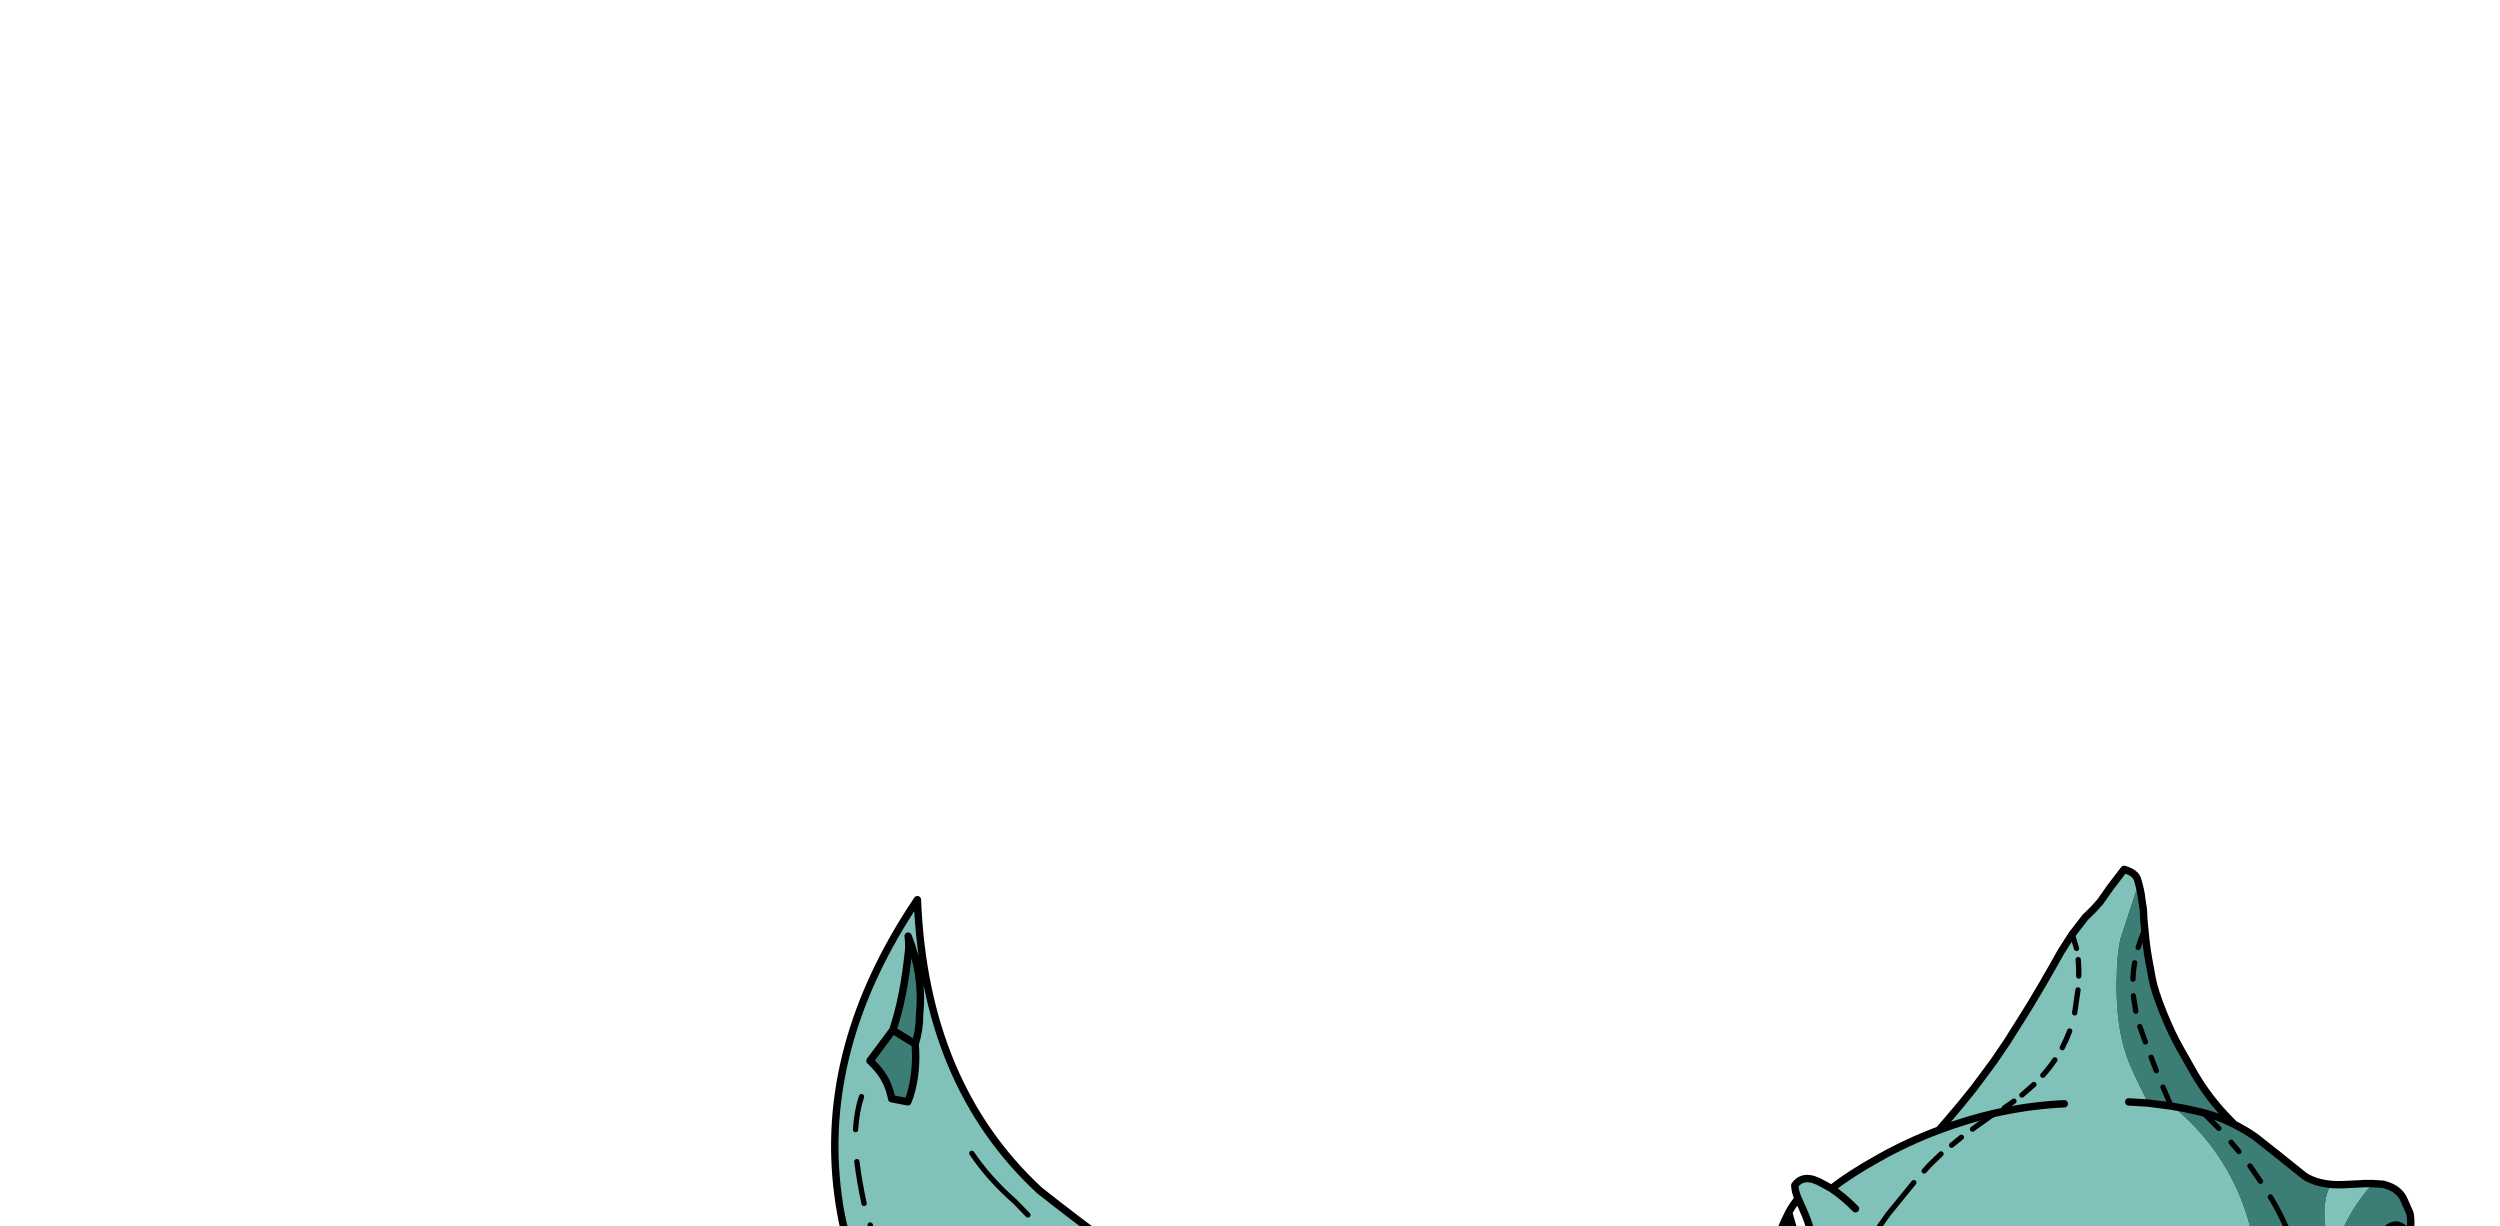
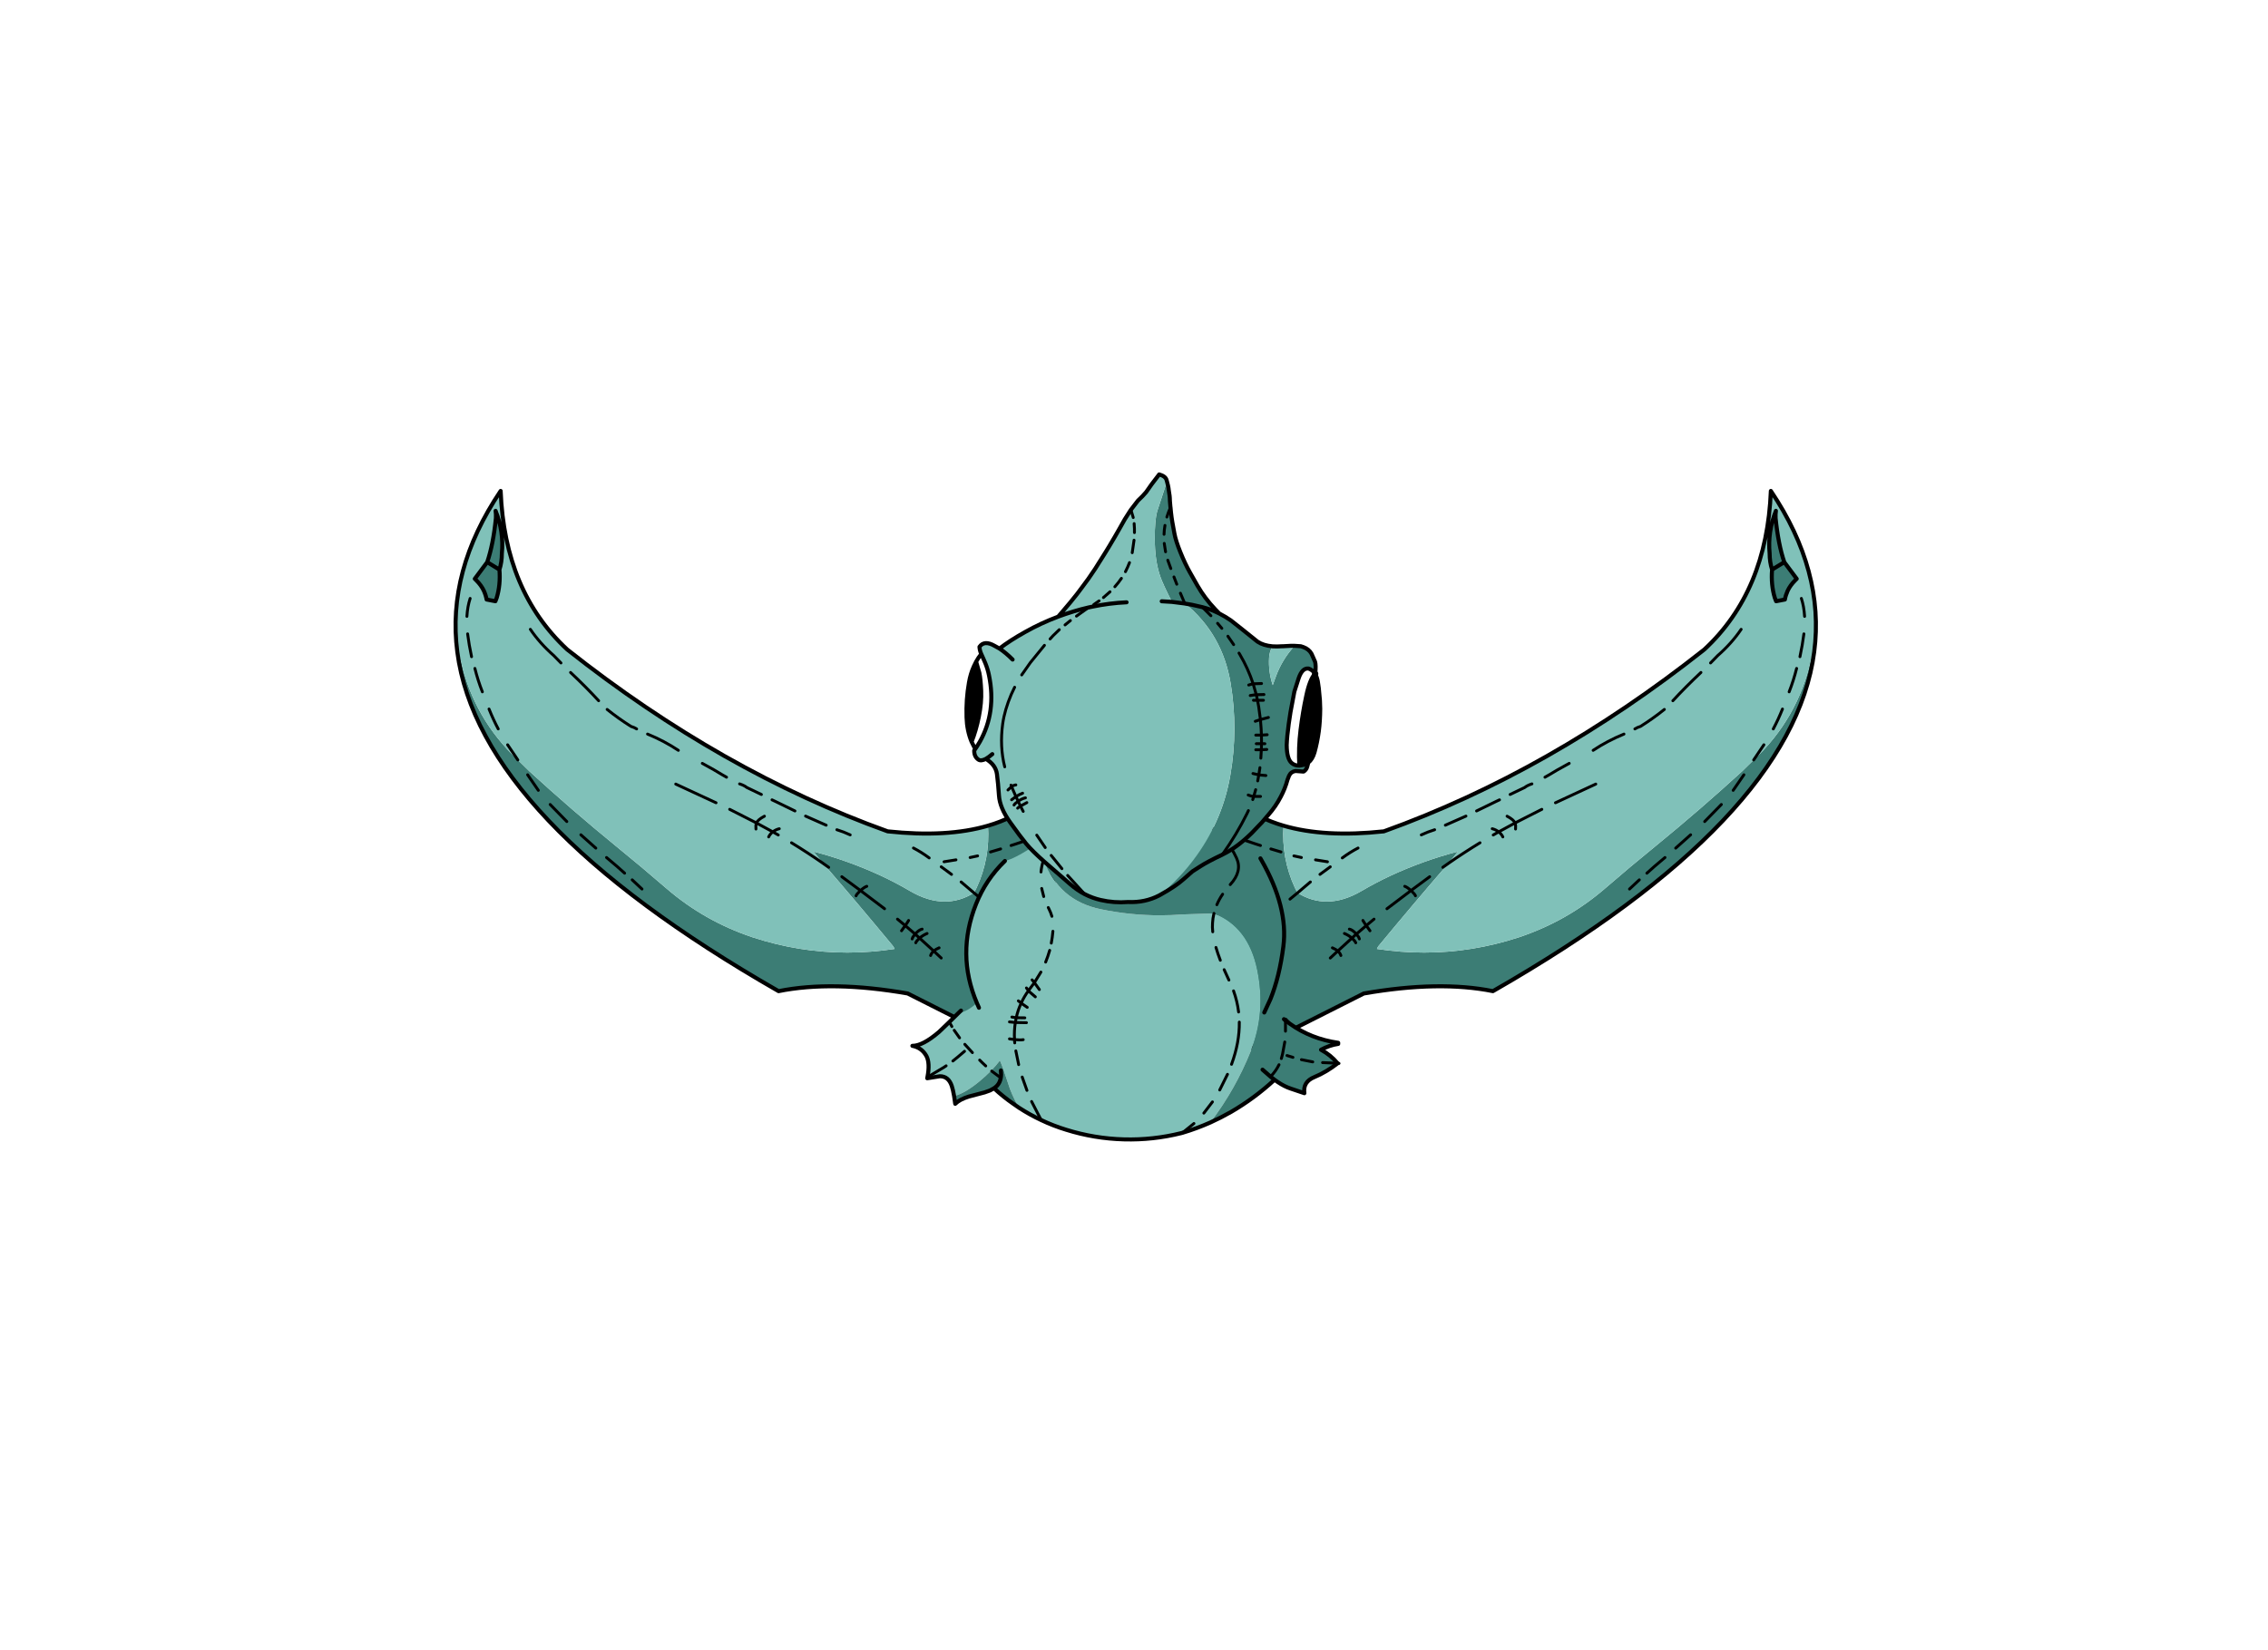
- <svg width="11000px" height="8000px" style="fill-rule: evenodd; pointer-events: none; -moz-user-select: none; width: 100%; height: 100%;" color-interpolation-filters="sRGB">
+ <svg xmlns="http://www.w3.org/2000/svg" version="1.1" viewBox="0 0 11000 8000">
  <g enable-background="new">
    <g>
      <g>
        <g transform="matrix(-0.4899902 0 0 0.4899902 6058 4552)">
          <g>
            <path fill-opacity="1.000" fill="rgb(60,125,117)" d="M -5215 -4233 Q -5210 -4200 -5212 -4161 Q -5238 -3901 -5298 -3725 L -5421 -3560 L -5405 -3544 Q -5356 -3495 -5331 -3441 Q -5311 -3396 -5304 -3355 L -5217 -3338 L -5204 -3372 Q -5165 -3501 -5177 -3651 Q -5153 -3726 -5153 -3811 Q -5132 -4025 -5215 -4233 Z M -5594 -2836 Q -5378 -1176 -2414 522 Q -2175 474 -1891 474 Q -1546 474 -1136 545 L -44 1096 Q 645 -11 84 -1327 L 84 -1327 Q -95 -1188 -341 -1116 Q -320 -792 -453 -503 L -480 -451 Q -619 -365 -769 -365 Q -935 -365 -1114 -470 Q -1257 -554 -1408 -624 Q -1729 -772 -2068 -860 L -2068 -860 L -1973 -743 Q -1623 -338 -1285 71 Q -1273 85 -1266 104 Q -1502 140 -1734 140 Q -2211 140 -2674 -12 Q -3150 -172 -3523 -494 Q -3769 -707 -4025 -915 Q -4465 -1274 -4883 -1657 L -4995 -1767 Q -5428 -2173 -5559 -2748 Q -5570 -2794 -5594 -2836 Z">

</path>
            <path fill-opacity="1.000" fill="rgb(128,193,185)" d="M -5215 -4233 Q -5132 -4025 -5153 -3811 Q -5153 -3726 -5177 -3651 Q -5165 -3501 -5204 -3372 L -5217 -3338 L -5304 -3355 Q -5311 -3396 -5331 -3441 Q -5356 -3495 -5405 -3544 L -5421 -3560 L -5298 -3725 Q -5238 -3901 -5212 -4161 Q -5210 -4200 -5215 -4233 Z M -5165 -4430 Q -5699 -3636 -5594 -2836 Q -5570 -2794 -5559 -2748 Q -5428 -2173 -4995 -1767 L -4883 -1657 Q -4465 -1274 -4025 -915 Q -3769 -707 -3523 -494 Q -3150 -172 -2674 -12 Q -2211 140 -1734 140 Q -1502 140 -1266 104 Q -1273 85 -1285 71 Q -1623 -338 -1973 -743 L -2068 -860 L -2068 -860 Q -1729 -772 -1408 -624 Q -1257 -554 -1114 -470 Q -935 -365 -769 -365 Q -619 -365 -480 -451 L -453 -503 Q -320 -792 -341 -1116 L -341 -1116 Q -606 -1038 -949 -1038 Q -1131 -1038 -1334 -1060 Q -2975 -1649 -4506 -2860 Q -5126 -3435 -5165 -4430 Z">

</path>
            <path fill="none" stroke-opacity="1.000" stroke="rgb(0,0,0)" stroke-linejoin="round" stroke-linecap="round" stroke-width="40" d="M -5215 -4233 Q -5132 -4025 -5153 -3811 Q -5153 -3726 -5177 -3651 Q -5165 -3501 -5204 -3372 L -5217 -3338 L -5304 -3355 Q -5311 -3396 -5331 -3441 Q -5356 -3495 -5405 -3544 L -5421 -3560 L -5298 -3725 Q -5238 -3901 -5212 -4161 Q -5210 -4200 -5215 -4233 Z M -5177 -3651 L -5298 -3725 M -5594 -2836 Q -5378 -1176 -2414 522 Q -1884 415 -1136 545 L -44 1096 Q 645 -11 84 -1327 Q -95 -1188 -341 -1116 Q -747 -997 -1334 -1060 Q -2975 -1649 -4506 -2860 Q -5126 -3435 -5165 -4430 Q -5699 -3636 -5594 -2836 Z">

</path>
            <path fill="none" stroke-opacity="1.000" stroke="rgb(0,0,0)" stroke-linejoin="round" stroke-linecap="round" stroke-width="28.572" d="M -4568 -2727 L -4639 -2800 Q -4778 -2922 -4871 -3060 M -4195 -2353 Q -4314 -2483 -4473 -2633 M -3819 -2074 Q -3842 -2089 -3875 -2099 Q -3999 -2177 -4111 -2267 M -5467 -3366 Q -5493 -3287 -5499 -3188 M -5280 -2271 Q -5238 -2166 -5189 -2074 M -5420 -2673 Q -5390 -2553 -5346 -2441 M -480 -451 L -405 -389 M -5492 -3015 Q -5478 -2905 -5453 -2789 M -5096 -1917 L -4995 -1767 M -4675 -1326 L -4510 -1157 M -3863 -580 L -3766 -489 M -4117 -801 L -4013 -713 L -3938 -646 M -4371 -1026 L -4223 -894 M -4898 -1620 L -4792 -1466 M -3406 -1862 Q -3547 -1956 -3711 -2023 M -1943 -1121 L -2147 -1211 M -1705 -1025 Q -1771 -1056 -1837 -1076 M -2584 -1425 L -2728 -1494 Q -2754 -1515 -2800 -1530 M -2929 -1596 L -2973 -1621 Q -3036 -1661 -3169 -1733 M -2252 -1262 L -2447 -1357 L -2479 -1372 M -2898 -1278 L -2666 -1160 L -2633 -1143 Q -2619 -1176 -2554 -1210 M -2512 -1005 Q -2500 -1031 -2475 -1052 L -2471 -1055 L -2633 -1143 L -2635 -1137 Q -2641 -1118 -2638 -1083 M -2286 -947 Q -2124 -848 -1973 -743 M -480 -451 L -607 -559 M -1973 -743 L -1972 -742 L -1918 -704 M -2407 -1086 Q -2443 -1077 -2471 -1055 L -2417 -1024 M -923 -797 Q -1000 -854 -1079 -895 M -1647 -422 Q -1643 -436 -1608 -470 L -1603 -474 L -1788 -611 M -1541 -516 Q -1567 -507 -1603 -474 L -1365 -294 M -1092 5 L -1085 -13 L -1062 -43 L -1160 -127 L -1170 -114 L -1183 -96 L -1197 -76 M -1056 43 Q -1049 25 -1024 2 L -1018 -3 L -1062 -43 L -1057 -49 Q -1021 -87 -993 -92 M -1237 -191 L -1160 -127 Q -1138 -158 -1127 -178 M -944 -49 Q -987 -31 -1018 -3 L -878 125 Q -857 106 -825 93 M 103 -992 L -69 -934 L -113 -920 M -216 -886 L -316 -856 M -444 -817 L -518 -801 M -658 -778 L -776 -759 M -702 -634 L -804 -709 M -113 -150 Q -190 -221 -282 -292 M -3432 -1528 L -3033 -1343 M -804 194 L -878 125 Q -901 144 -909 169">

</path>
          </g>
        </g>
        <g transform="matrix(0.4899902 0 0 0.4899902 4959 4552)">
          <g>
            <path fill-opacity="1.000" fill="rgb(60,125,117)" d="M -5215 -4233 Q -5210 -4200 -5212 -4161 Q -5238 -3901 -5298 -3725 L -5421 -3560 L -5405 -3544 Q -5356 -3495 -5331 -3441 Q -5311 -3396 -5304 -3355 L -5217 -3338 L -5204 -3372 Q -5165 -3501 -5177 -3651 Q -5153 -3726 -5153 -3811 Q -5132 -4025 -5215 -4233 Z M -5594 -2836 Q -5378 -1176 -2414 522 Q -2175 474 -1891 474 Q -1546 474 -1136 545 L -44 1096 Q 645 -11 84 -1327 L 84 -1327 Q -95 -1188 -341 -1116 Q -320 -792 -453 -503 L -480 -451 Q -619 -365 -769 -365 Q -935 -365 -1114 -470 Q -1257 -554 -1408 -624 Q -1729 -772 -2068 -860 L -2068 -860 L -1973 -743 Q -1623 -338 -1285 71 Q -1273 85 -1266 104 Q -1502 140 -1734 140 Q -2211 140 -2674 -12 Q -3150 -172 -3523 -494 Q -3769 -707 -4025 -915 Q -4465 -1274 -4883 -1657 L -4995 -1767 Q -5428 -2173 -5559 -2748 Q -5570 -2794 -5594 -2836 Z">

</path>
            <path fill-opacity="1.000" fill="rgb(128,193,185)" d="M -5215 -4233 Q -5132 -4025 -5153 -3811 Q -5153 -3726 -5177 -3651 Q -5165 -3501 -5204 -3372 L -5217 -3338 L -5304 -3355 Q -5311 -3396 -5331 -3441 Q -5356 -3495 -5405 -3544 L -5421 -3560 L -5298 -3725 Q -5238 -3901 -5212 -4161 Q -5210 -4200 -5215 -4233 Z M -5165 -4430 Q -5699 -3636 -5594 -2836 Q -5570 -2794 -5559 -2748 Q -5428 -2173 -4995 -1767 L -4883 -1657 Q -4465 -1274 -4025 -915 Q -3769 -707 -3523 -494 Q -3150 -172 -2674 -12 Q -2211 140 -1734 140 Q -1502 140 -1266 104 Q -1273 85 -1285 71 Q -1623 -338 -1973 -743 L -2068 -860 L -2068 -860 Q -1729 -772 -1408 -624 Q -1257 -554 -1114 -470 Q -935 -365 -769 -365 Q -619 -365 -480 -451 L -453 -503 Q -320 -792 -341 -1116 L -341 -1116 Q -606 -1038 -949 -1038 Q -1131 -1038 -1334 -1060 Q -2975 -1649 -4506 -2860 Q -5126 -3435 -5165 -4430 Z">

</path>
            <path fill="none" stroke-opacity="1.000" stroke="rgb(0,0,0)" stroke-linejoin="round" stroke-linecap="round" stroke-width="40" d="M -5215 -4233 Q -5132 -4025 -5153 -3811 Q -5153 -3726 -5177 -3651 Q -5165 -3501 -5204 -3372 L -5217 -3338 L -5304 -3355 Q -5311 -3396 -5331 -3441 Q -5356 -3495 -5405 -3544 L -5421 -3560 L -5298 -3725 Q -5238 -3901 -5212 -4161 Q -5210 -4200 -5215 -4233 Z M -5177 -3651 L -5298 -3725 M -5594 -2836 Q -5378 -1176 -2414 522 Q -1884 415 -1136 545 L -44 1096 Q 645 -11 84 -1327 Q -95 -1188 -341 -1116 Q -747 -997 -1334 -1060 Q -2975 -1649 -4506 -2860 Q -5126 -3435 -5165 -4430 Q -5699 -3636 -5594 -2836 Z">

</path>
            <path fill="none" stroke-opacity="1.000" stroke="rgb(0,0,0)" stroke-linejoin="round" stroke-linecap="round" stroke-width="28.572" d="M -4568 -2727 L -4639 -2800 Q -4778 -2922 -4871 -3060 M -4195 -2353 Q -4314 -2483 -4473 -2633 M -3819 -2074 Q -3842 -2089 -3875 -2099 Q -3999 -2177 -4111 -2267 M -5467 -3366 Q -5493 -3287 -5499 -3188 M -5280 -2271 Q -5238 -2166 -5189 -2074 M -5420 -2673 Q -5390 -2553 -5346 -2441 M -480 -451 L -405 -389 M -5492 -3015 Q -5478 -2905 -5453 -2789 M -5096 -1917 L -4995 -1767 M -4675 -1326 L -4510 -1157 M -3863 -580 L -3766 -489 M -4117 -801 L -4013 -713 L -3938 -646 M -4371 -1026 L -4223 -894 M -4898 -1620 L -4792 -1466 M -3406 -1862 Q -3547 -1956 -3711 -2023 M -1943 -1121 L -2147 -1211 M -1705 -1025 Q -1771 -1056 -1837 -1076 M -2584 -1425 L -2728 -1494 Q -2754 -1515 -2800 -1530 M -2929 -1596 L -2973 -1621 Q -3036 -1661 -3169 -1733 M -2252 -1262 L -2447 -1357 L -2479 -1372 M -2898 -1278 L -2666 -1160 L -2633 -1143 Q -2619 -1176 -2554 -1210 M -2512 -1005 Q -2500 -1031 -2475 -1052 L -2471 -1055 L -2633 -1143 L -2635 -1137 Q -2641 -1118 -2638 -1083 M -2286 -947 Q -2124 -848 -1973 -743 M -480 -451 L -607 -559 M -1973 -743 L -1972 -742 L -1918 -704 M -2407 -1086 Q -2443 -1077 -2471 -1055 L -2417 -1024 M -923 -797 Q -1000 -854 -1079 -895 M -1647 -422 Q -1643 -436 -1608 -470 L -1603 -474 L -1788 -611 M -1541 -516 Q -1567 -507 -1603 -474 L -1365 -294 M -1092 5 L -1085 -13 L -1062 -43 L -1160 -127 L -1170 -114 L -1183 -96 L -1197 -76 M -1056 43 Q -1049 25 -1024 2 L -1018 -3 L -1062 -43 L -1057 -49 Q -1021 -87 -993 -92 M -1237 -191 L -1160 -127 Q -1138 -158 -1127 -178 M -944 -49 Q -987 -31 -1018 -3 L -878 125 Q -857 106 -825 93 M 103 -992 L -69 -934 L -113 -920 M -216 -886 L -316 -856 M -444 -817 L -518 -801 M -658 -778 L -776 -759 M -702 -634 L -804 -709 M -113 -150 Q -190 -221 -282 -292 M -3432 -1528 L -3033 -1343 M -804 194 L -878 125 Q -901 144 -909 169">

</path>
          </g>
        </g>
        <g transform="matrix(0.4899902 0 0 0.4899902 5460 4729)">
          <g>
            <path fill-opacity="1.000" fill="rgb(128,193,185)" d="M -512 -1437 Q -579 -1437 -654 -1411 Q -751 -1378 -879 -1295 Q -1015 -1206 -1088 -1170 Q -1143 -1142 -1189 -1130 L -1196 -1128 Q -1385 -946 -1482 -701 Q -1679 -206 -1474 277 Q -1522 322 -1570 348 Q -1612 370 -1662 383 L -1746 466 L -1848 564 Q -2009 702 -2111 702 Q -2112 702 -2112 702 L -2112 702 Q -2019 720 -1973 803 Q -1936 873 -1963 1012 L -1965 1023 L -1840 1003 Q -1754 1003 -1722 1100 Q -1710 1136 -1699 1200 Q -1589 1171 -1446 1052 Q -1316 943 -1246 847 Q -1219 904 -1145 1132 Q -1103 1238 -1055 1316 Q -950 1384 -837 1437 Q -717 1494 -589 1533 Q -311 1620 -18 1628 Q 12 1629 41 1629 Q 299 1629 550 1566 L 561 1563 Q 702 1521 837 1461 Q 1086 1133 1238 753 Q 1389 372 1301 -52 Q 1213 -477 873 -609 Q 873 -609 873 -609 L 873 -609 L 566 -599 Q 453 -590 340 -590 Q 43 -590 -246 -650 Q -665 -736 -810 -1139 Q -696 -1326 -507 -1437 Q -509 -1437 -512 -1437 Z">

</path>
            <path fill-opacity="1.000" fill="rgb(60,125,117)" d="M -1246 847 Q -1316 943 -1446 1052 Q -1589 1171 -1699 1200 L -1688 1276 Q -1644 1232 -1553 1204 L -1397 1163 L -1344 1144 L -1304 1122 Q -1214 1206 -1114 1275 L -1055 1316 Q -1103 1238 -1145 1132 Q -1219 904 -1246 847 Z M 203 -1628 Q -170 -1628 -499 -1442 L -507 -1437 Q -696 -1326 -810 -1139 Q -665 -736 -246 -650 Q 44 -590 340 -590 Q 452 -590 566 -599 L 873 -609 Q 1213 -477 1301 -52 Q 1389 372 1238 753 Q 1086 1133 837 1461 Q 941 1414 1041 1357 Q 1275 1221 1473 1038 L 1504 1060 Q 1571 1105 1632 1125 L 1768 1171 Q 1752 1058 1868 1011 Q 1984 963 2097 875 L 2096 874 Q 2028 792 1933 741 Q 2014 696 2103 683 L 2103 672 Q 1833 633 1624 483 L 1581 451 L 1585 439 Q 1461 297 1434 244 L 1432 240 Q 1522 18 1560 -282 Q 1610 -670 1341 -1140 L 1328 -1133 L 1288 -1127 Q 1217 -1127 1135 -1202 Q 1086 -1247 1043 -1255 L 1043 -1255 Q 1043 -1255 1043 -1255 Q 845 -1563 389 -1617 Q 295 -1628 203 -1628 Z">

</path>
            <path fill="none" stroke-opacity="1.000" stroke="rgb(0,0,0)" stroke-linejoin="round" stroke-linecap="round" stroke-width="28.572" d="M 1585 439 L 1624 483 M 2096 874 L 2111 876 M 1043 -1255 Q 1073 -1209 1097 -1156 Q 1156 -1026 1034 -894 M 902 -695 Q 924 -748 959 -799 M 936 -145 Q 910 -213 893 -272 M 861 -427 Q 856 -474 859 -513 Q 861 -560 873 -609 M -810 -1139 L -817 -1127 Q -834 -1074 -839 -1019 M 1043 -1255 Q 845 -1563 389 -1617 Q -89 -1674 -499 -1442 L -507 -1437 Q -696 -1326 -810 -1139 M 1851 861 L 1739 839 M 1655 816 L 1639 811 L 1596 798 M 2096 874 L 1948 868 M 1581 451 L 1585 439 M 1117 367 Q 1104 260 1067 158 M 1540 828 L 1545 810 L 1552 783 L 1574 664 M 1581 451 L 1581 557 M 1047 885 Q 1127 668 1124 467 M 561 1563 L 675 1471 M 1433 1007 Q 1485 954 1517 889 M 930 1139 L 1007 984 M 773 1368 L 858 1257 M 1021 51 L 974 -52 M -812 -776 L -832 -856 M -731 -580 Q -742 -618 -761 -655 L -767 -667 M -793 -127 Q -770 -184 -753 -243 M -737 -315 Q -726 -373 -721 -432 M -927 49 L -904 76 L -840 -28 M -983 129 L -963 156 L -941 126 L -904 76 L -898 85 L -855 145 M -963 156 L -952 168 L -895 217 M -1063 257 L -1035 279 Q -1006 215 -963 156 M -975 321 L -1023 288 L -1035 279 Q -1068 349 -1084 424 L -1078 424 L -999 425 M -1151 465 L -1093 471 L -1084 424 L -1127 417 M -1093 471 L -983 473 M -1386 901 L -1420 869 L -1446 843 M -1518 769 L -1560 723 L -1582 699 L -1593 687 M -1060 888 L -1088 752 M -1093 471 Q -1106 553 -1101 640 L -1094 641 Q -1040 646 -1015 641 M -1099 673 L -1101 640 L -1151 633 M -978 1143 L -1025 1011 M -837 1437 L -932 1253 M -1237 1019 L -1327 952 M -1963 1012 L -1802 916 L -1778 900 M -1645 623 L -1698 548 M -1711 852 L -1663 813 L -1596 756 M -1721 511 L -1746 466">

</path>
            <path fill="none" stroke-opacity="1.000" stroke="rgb(0,0,0)" stroke-linejoin="round" stroke-linecap="round" stroke-width="40" d="M 1333 -1154 L 1341 -1140 Q 1610 -670 1560 -282 Q 1522 18 1432 240 M 1624 483 Q 1833 633 2103 672 L 2103 683 Q 2014 696 1933 741 Q 2028 792 2096 874 M 837 1461 Q 941 1414 1041 1357 Q 1275 1221 1473 1038 L 1433 1007 L 1354 938 M 1473 1038 L 1504 1060 Q 1571 1105 1632 1125 L 1768 1171 Q 1752 1058 1868 1011 Q 1984 963 2097 875 L 2096 874 M 1432 240 L 1371 372 M 1581 451 L 1566 438 M 837 1461 Q 702 1521 561 1563 L 550 1566 Q 270 1636 -18 1628 Q -311 1620 -589 1533 Q -717 1494 -837 1437 Q -950 1384 -1055 1316 L -1114 1275 Q -1214 1206 -1304 1122 L -1344 1144 L -1397 1163 L -1553 1204 Q -1644 1232 -1688 1276 L -1699 1200 Q -1710 1136 -1722 1100 Q -1754 1003 -1840 1003 L -1965 1023 L -1963 1012 Q -1936 873 -1973 803 Q -2019 720 -2112 702 Q -2010 703 -1848 564 L -1746 466 L -1662 383 L -1631 353 M 1624 483 L 1581 451 M -1474 277 Q -1679 -206 -1482 -701 Q -1385 -946 -1196 -1128 M -1453 325 L -1474 277 M -1304 1122 Q -1286 1110 -1273 1096 Q -1245 1065 -1237 1019 Q -1231 986 -1236 946">

</path>
          </g>
        </g>
        <g transform="matrix(0.4899902 0 0 0.4899902 5486 4097)">
          <g>
            <path fill-opacity="1.000" fill="rgb(0,0,0)" d="M -1534 -1811 L -1557 -1764 Q -1590 -1691 -1605 -1604 Q -1635 -1435 -1629 -1260 Q -1625 -1129 -1579 -1018 Q -1535 -1128 -1507 -1267 Q -1479 -1407 -1484 -1523 Q -1489 -1639 -1502 -1700 L -1534 -1811 Z M 1821 -1693 Q 1768 -1636 1734 -1474 Q 1699 -1313 1677 -1134 Q 1655 -956 1665 -782 L 1711 -790 Q 1734 -797 1754 -812 Q 1795 -844 1815 -912 Q 1843 -1011 1858 -1123 Q 1871 -1222 1872 -1345 L 1869 -1429 L 1859 -1536 L 1858 -1548 L 1851 -1596 Q 1846 -1643 1823 -1691 L 1821 -1693 Z">

</path>
            <path fill-opacity="1.000" fill="rgb(60,125,117)" d="M 355 -3595 L 257 -3297 Q 234 -3209 234 -3033 Q 234 -2811 289 -2653 Q 314 -2581 404 -2403 L 531 -2387 L 530 -2390 L 535 -2386 Q 904 -2084 985 -1598 Q 1061 -1142 982 -687 Q 907 -253 649 108 Q 489 332 278 503 L 294 494 Q 441 412 517 344 L 607 265 L 685 215 Q 760 167 902 100 L 903 99 Q 1045 31 1189 -110 L 1197 -118 L 1261 -185 L 1294 -219 L 1358 -294 Q 1432 -378 1482 -475 Q 1524 -554 1548 -642 L 1563 -681 Q 1582 -722 1627 -729 L 1706 -723 L 1712 -726 Q 1735 -743 1743 -771 L 1754 -812 L 1754 -812 Q 1734 -797 1711 -790 L 1665 -782 Q 1663 -782 1662 -782 Q 1620 -782 1589 -808 Q 1541 -850 1540 -986 Q 1543 -1070 1560 -1194 Q 1577 -1319 1596 -1409 L 1616 -1515 L 1658 -1646 Q 1691 -1744 1747 -1744 Q 1752 -1744 1757 -1743 Q 1794 -1730 1821 -1693 L 1823 -1691 Q 1831 -1777 1821 -1810 L 1786 -1889 Q 1761 -1935 1704 -1956 L 1679 -1964 L 1618 -1968 Q 1492 -1831 1429 -1654 L 1402 -1579 Q 1357 -1712 1366 -1854 Q 1370 -1913 1400 -1963 Q 1309 -1971 1252 -2009 L 1243 -2016 L 1101 -2130 L 987 -2220 Q 939 -2254 873 -2288 L 833 -2329 Q 730 -2437 657 -2563 L 581 -2697 Q 534 -2780 488 -2894 Q 442 -3008 429 -3078 L 408 -3193 L 401 -3238 Q 394 -3289 390 -3339 L 389 -3344 L 384 -3403 L 383 -3431 L 381 -3454 L 377 -3480 L 373 -3507 L 370 -3530 L 365 -3556 L 355 -3595 Z">

</path>
            <path fill-opacity="1.000" fill="rgb(128,193,185)" d="M 1579 -1968 L 1505 -1964 L 1497 -1964 Q 1467 -1962 1439 -1962 Q 1418 -1962 1400 -1963 Q 1370 -1913 1366 -1854 Q 1357 -1712 1402 -1579 L 1429 -1654 Q 1492 -1831 1618 -1968 Z M 278 -3665 L 203 -3567 L 149 -3490 L 113 -3450 L 68 -3406 L -2 -3315 L -3 -3314 L -63 -3220 L -112 -3133 L -159 -3051 L -217 -2953 L -250 -2899 L -285 -2843 L -323 -2783 L -355 -2732 L -389 -2682 L -423 -2632 L -482 -2552 L -536 -2480 L -602 -2398 L -679 -2307 L -722 -2257 Q -895 -2192 -1047 -2106 Q -1200 -2021 -1303 -1941 L -1350 -1967 Q -1398 -1995 -1434 -1995 Q -1475 -1995 -1501 -1958 Q -1499 -1921 -1483 -1887 L -1458 -1831 L -1455 -1824 L -1446 -1803 L -1441 -1791 Q -1419 -1736 -1407 -1677 Q -1332 -1315 -1497 -1019 L -1527 -970 L -1543 -946 L -1553 -932 Q -1554 -871 -1512 -842 Q -1501 -834 -1486 -834 Q -1466 -834 -1438 -849 Q -1340 -790 -1328 -698 Q -1316 -607 -1308 -486 Q -1300 -365 -1199 -223 Q -1098 -81 -1038 -8 Q -978 64 -858 170 L -601 393 Q -534 451 -460 490 Q -384 529 -302 548 Q -203 571 -102 571 Q -66 571 -30 568 Q -14 569 3 569 Q 151 569 278 503 Q 489 332 649 108 Q 907 -253 982 -687 Q 1061 -1142 985 -1598 Q 904 -2084 535 -2386 L 531 -2387 L 404 -2403 Q 314 -2581 289 -2653 Q 234 -2811 234 -3033 Q 234 -3209 257 -3297 L 355 -3595 L 351 -3609 Q 341 -3647 278 -3665 Z">

</path>
            <path fill-opacity="1.000" fill="rgb(255,255,255)" d="M -1483 -1887 Q -1512 -1852 -1534 -1811 L -1502 -1700 Q -1489 -1639 -1484 -1523 Q -1479 -1407 -1507 -1267 Q -1535 -1128 -1579 -1018 L -1543 -946 L -1527 -970 L -1497 -1019 Q -1332 -1315 -1407 -1677 Q -1419 -1736 -1441 -1791 L -1446 -1803 L -1455 -1824 L -1458 -1831 L -1483 -1887 Z M 1747 -1744 Q 1691 -1744 1658 -1646 L 1616 -1515 L 1596 -1409 Q 1577 -1319 1560 -1194 Q 1543 -1070 1540 -986 Q 1541 -850 1589 -808 Q 1620 -782 1662 -782 Q 1664 -782 1665 -782 Q 1655 -956 1677 -1134 Q 1699 -1313 1734 -1474 Q 1768 -1636 1821 -1693 Q 1794 -1730 1757 -1743 Q 1752 -1744 1747 -1744 Z">

</path>
            <path fill="none" stroke-opacity="1.000" stroke="rgb(0,0,0)" stroke-linejoin="round" stroke-linecap="round" stroke-width="40" d="M 355 -3595 L 365 -3556 L 370 -3530 L 373 -3507 L 377 -3480 L 381 -3454 L 383 -3431 L 384 -3403 L 389 -3344 L 390 -3339 Q 394 -3289 401 -3238 L 408 -3193 L 429 -3078 Q 442 -3008 488 -2894 Q 534 -2780 581 -2697 L 657 -2563 Q 730 -2437 833 -2329 L 873 -2288 Q 939 -2254 987 -2220 L 1101 -2130 L 1243 -2016 L 1252 -2009 Q 1309 -1971 1400 -1963 Q 1444 -1960 1497 -1964 L 1505 -1964 L 1579 -1968 L 1618 -1968 L 1679 -1964 L 1704 -1956 Q 1761 -1935 1786 -1889 L 1821 -1810 Q 1831 -1777 1823 -1691 Q 1846 -1643 1851 -1596 L 1858 -1548 L 1859 -1536 L 1869 -1429 L 1872 -1345 Q 1871 -1222 1858 -1123 Q 1843 -1011 1815 -912 Q 1795 -844 1754 -812 L 1743 -771 Q 1735 -743 1712 -726 L 1706 -723 L 1627 -729 Q 1582 -722 1563 -681 L 1548 -642 Q 1524 -554 1482 -475 Q 1432 -378 1358 -294 L 1294 -219 L 1261 -185 L 1197 -118 L 1189 -110 Q 1045 31 903 99 M 902 100 Q 760 167 685 215 L 607 265 L 517 344 Q 441 412 294 494 L 278 503 Q 137 576 -30 568 Q -168 579 -302 548 Q -384 529 -460 490 Q -534 451 -601 393 L -858 170 Q -978 64 -1038 -8 Q -1098 -81 -1199 -223 Q -1300 -365 -1308 -486 Q -1316 -607 -1328 -698 Q -1340 -790 -1438 -849 Q -1486 -824 -1512 -842 Q -1554 -871 -1553 -932 L -1543 -946 L -1579 -1018 Q -1625 -1129 -1629 -1260 Q -1635 -1435 -1605 -1604 Q -1590 -1691 -1557 -1764 L -1534 -1811 Q -1512 -1852 -1483 -1887 Q -1499 -1921 -1501 -1958 Q -1453 -2027 -1350 -1967 L -1303 -1941 Q -1200 -2021 -1047 -2106 Q -895 -2192 -722 -2257 L -679 -2307 L -602 -2398 L -536 -2480 L -482 -2552 L -423 -2632 L -389 -2682 L -355 -2732 L -323 -2783 L -285 -2843 L -250 -2899 L -217 -2953 L -159 -3051 L -112 -3133 L -63 -3220 L -3 -3314 L -2 -3315 L 68 -3406 L 113 -3450 L 149 -3490 L 203 -3567 L 278 -3665 Q 341 -3647 351 -3609 L 355 -3595 M 404 -2403 L 531 -2387 M 404 -2403 L 303 -2409 M 535 -2386 L 604 -2374 L 705 -2351 Q 788 -2329 843 -2302 L 873 -2288 M 531 -2387 L 535 -2386 M 1821 -1693 Q 1794 -1730 1757 -1743 Q 1694 -1752 1658 -1646 L 1616 -1515 L 1596 -1409 Q 1577 -1319 1560 -1194 Q 1543 -1070 1540 -986 Q 1541 -850 1589 -808 Q 1621 -781 1665 -782 Q 1655 -956 1677 -1134 Q 1699 -1313 1734 -1474 Q 1768 -1636 1821 -1693 Z M 1665 -782 L 1711 -790 Q 1734 -797 1754 -812 M -421 -2348 Q -569 -2314 -722 -2257 M -421 -2348 L -383 -2356 Q -216 -2391 -45 -2399 M -1543 -946 L -1527 -970 L -1497 -1019 Q -1332 -1315 -1407 -1677 Q -1419 -1736 -1441 -1791 L -1446 -1803 L -1455 -1824 L -1458 -1831 L -1483 -1887 M -1534 -1811 L -1502 -1700 Q -1489 -1639 -1484 -1523 Q -1479 -1407 -1507 -1267 Q -1535 -1128 -1579 -1018 M -1303 -1941 Q -1238 -1898 -1173 -1832 M -1374 -896 Q -1410 -865 -1438 -849">

</path>
            <path fill="none" stroke-opacity="1.000" stroke="rgb(0,0,0)" stroke-linejoin="round" stroke-linecap="round" stroke-width="28.572" d="M 903 99 L 902 100 M 531 -2387 L 530 -2390 L 488 -2489 M 390 -3339 Q 368 -3291 354 -3243 M 33 -3089 L 33 -3129 L 30 -3178 M 335 -3160 Q 327 -3116 326 -3072 M 424 -2650 L 452 -2578 M 363 -2816 L 370 -2796 L 393 -2733 M 705 -2351 L 790 -2266 M 856 -2191 L 898 -2141 M 328 -2982 L 341 -2899 M 11 -2890 L 29 -3014 M 1164 -1580 L 1204 -1592 L 1208 -1592 Q 1158 -1744 1076 -1883 L 1068 -1896 M 1310 -1429 L 1251 -1429 L 1263 -1364 L 1280 -1238 L 1307 -1245 L 1359 -1259 M 1211 -1429 L 1251 -1429 L 1239 -1484 L 1218 -1482 L 1179 -1476 M 1347 -1088 L 1290 -1084 L 1291 -999 L 1324 -999 M 1239 -999 L 1291 -999 L 1289 -939 L 1343 -942 M 1234 -1084 L 1276 -1084 L 1290 -1084 L 1287 -1147 L 1280 -1238 L 1229 -1221 M 1291 -1595 L 1208 -1592 L 1239 -1484 L 1315 -1486 M 1234 -939 L 1246 -939 L 1289 -939 L 1284 -856 M 1334 -684 L 1264 -690 L 1253 -631 M 1206 -704 L 1249 -694 L 1264 -690 L 1275 -762 M 1281 -477 L 1214 -477 L 1204 -446 M 1159 -491 L 1191 -480 L 1214 -477 L 1233 -544 M 1161 -337 L 1147 -307 Q 1045 -101 903 99 M 958 -2063 L 1015 -1980 M -56 -2702 L -34 -2748 L -16 -2792 M -161 -2553 Q -125 -2593 -96 -2636 M -802 -2036 L -772 -2069 L -711 -2128 M -541 -2262 L -421 -2348 M -654 -2175 L -601 -2218 M -370 -2376 L -317 -2413 M -274 -2446 L -209 -2503 M -1251 -770 Q -1302 -971 -1271 -1197 Q -1252 -1333 -1186 -1488 L -1153 -1558 M -1083 -1680 L -998 -1801 L -858 -1973 M -1189 -589 L -1183 -574 Q -1162 -589 -1141 -591 M -1046 -463 Q -1080 -456 -1117 -430 L -1118 -429 L -1095 -381 L -1092 -383 L -1032 -416 M -1159 -392 Q -1149 -409 -1118 -429 L -1140 -475 L -1144 -473 L -1183 -444 M -1068 -329 L -1095 -381 Q -1116 -369 -1123 -361 M -1183 -574 L -1140 -475 Q -1104 -499 -1074 -509 M -1183 -574 L -1219 -541 M -685 238 L -791 107 M -460 490 L -628 305 M 21 -3238 L -2 -3315 M -850 29 L -934 -94">

</path>
            <path fill="none" stroke-opacity="1.000" stroke="rgb(0,0,0)" stroke-linejoin="round" stroke-linecap="round" stroke-width="60" d="M 1821 -1693 L 1823 -1691">

</path>
          </g>
        </g>
      </g>
    </g>
  </g>
</svg>
